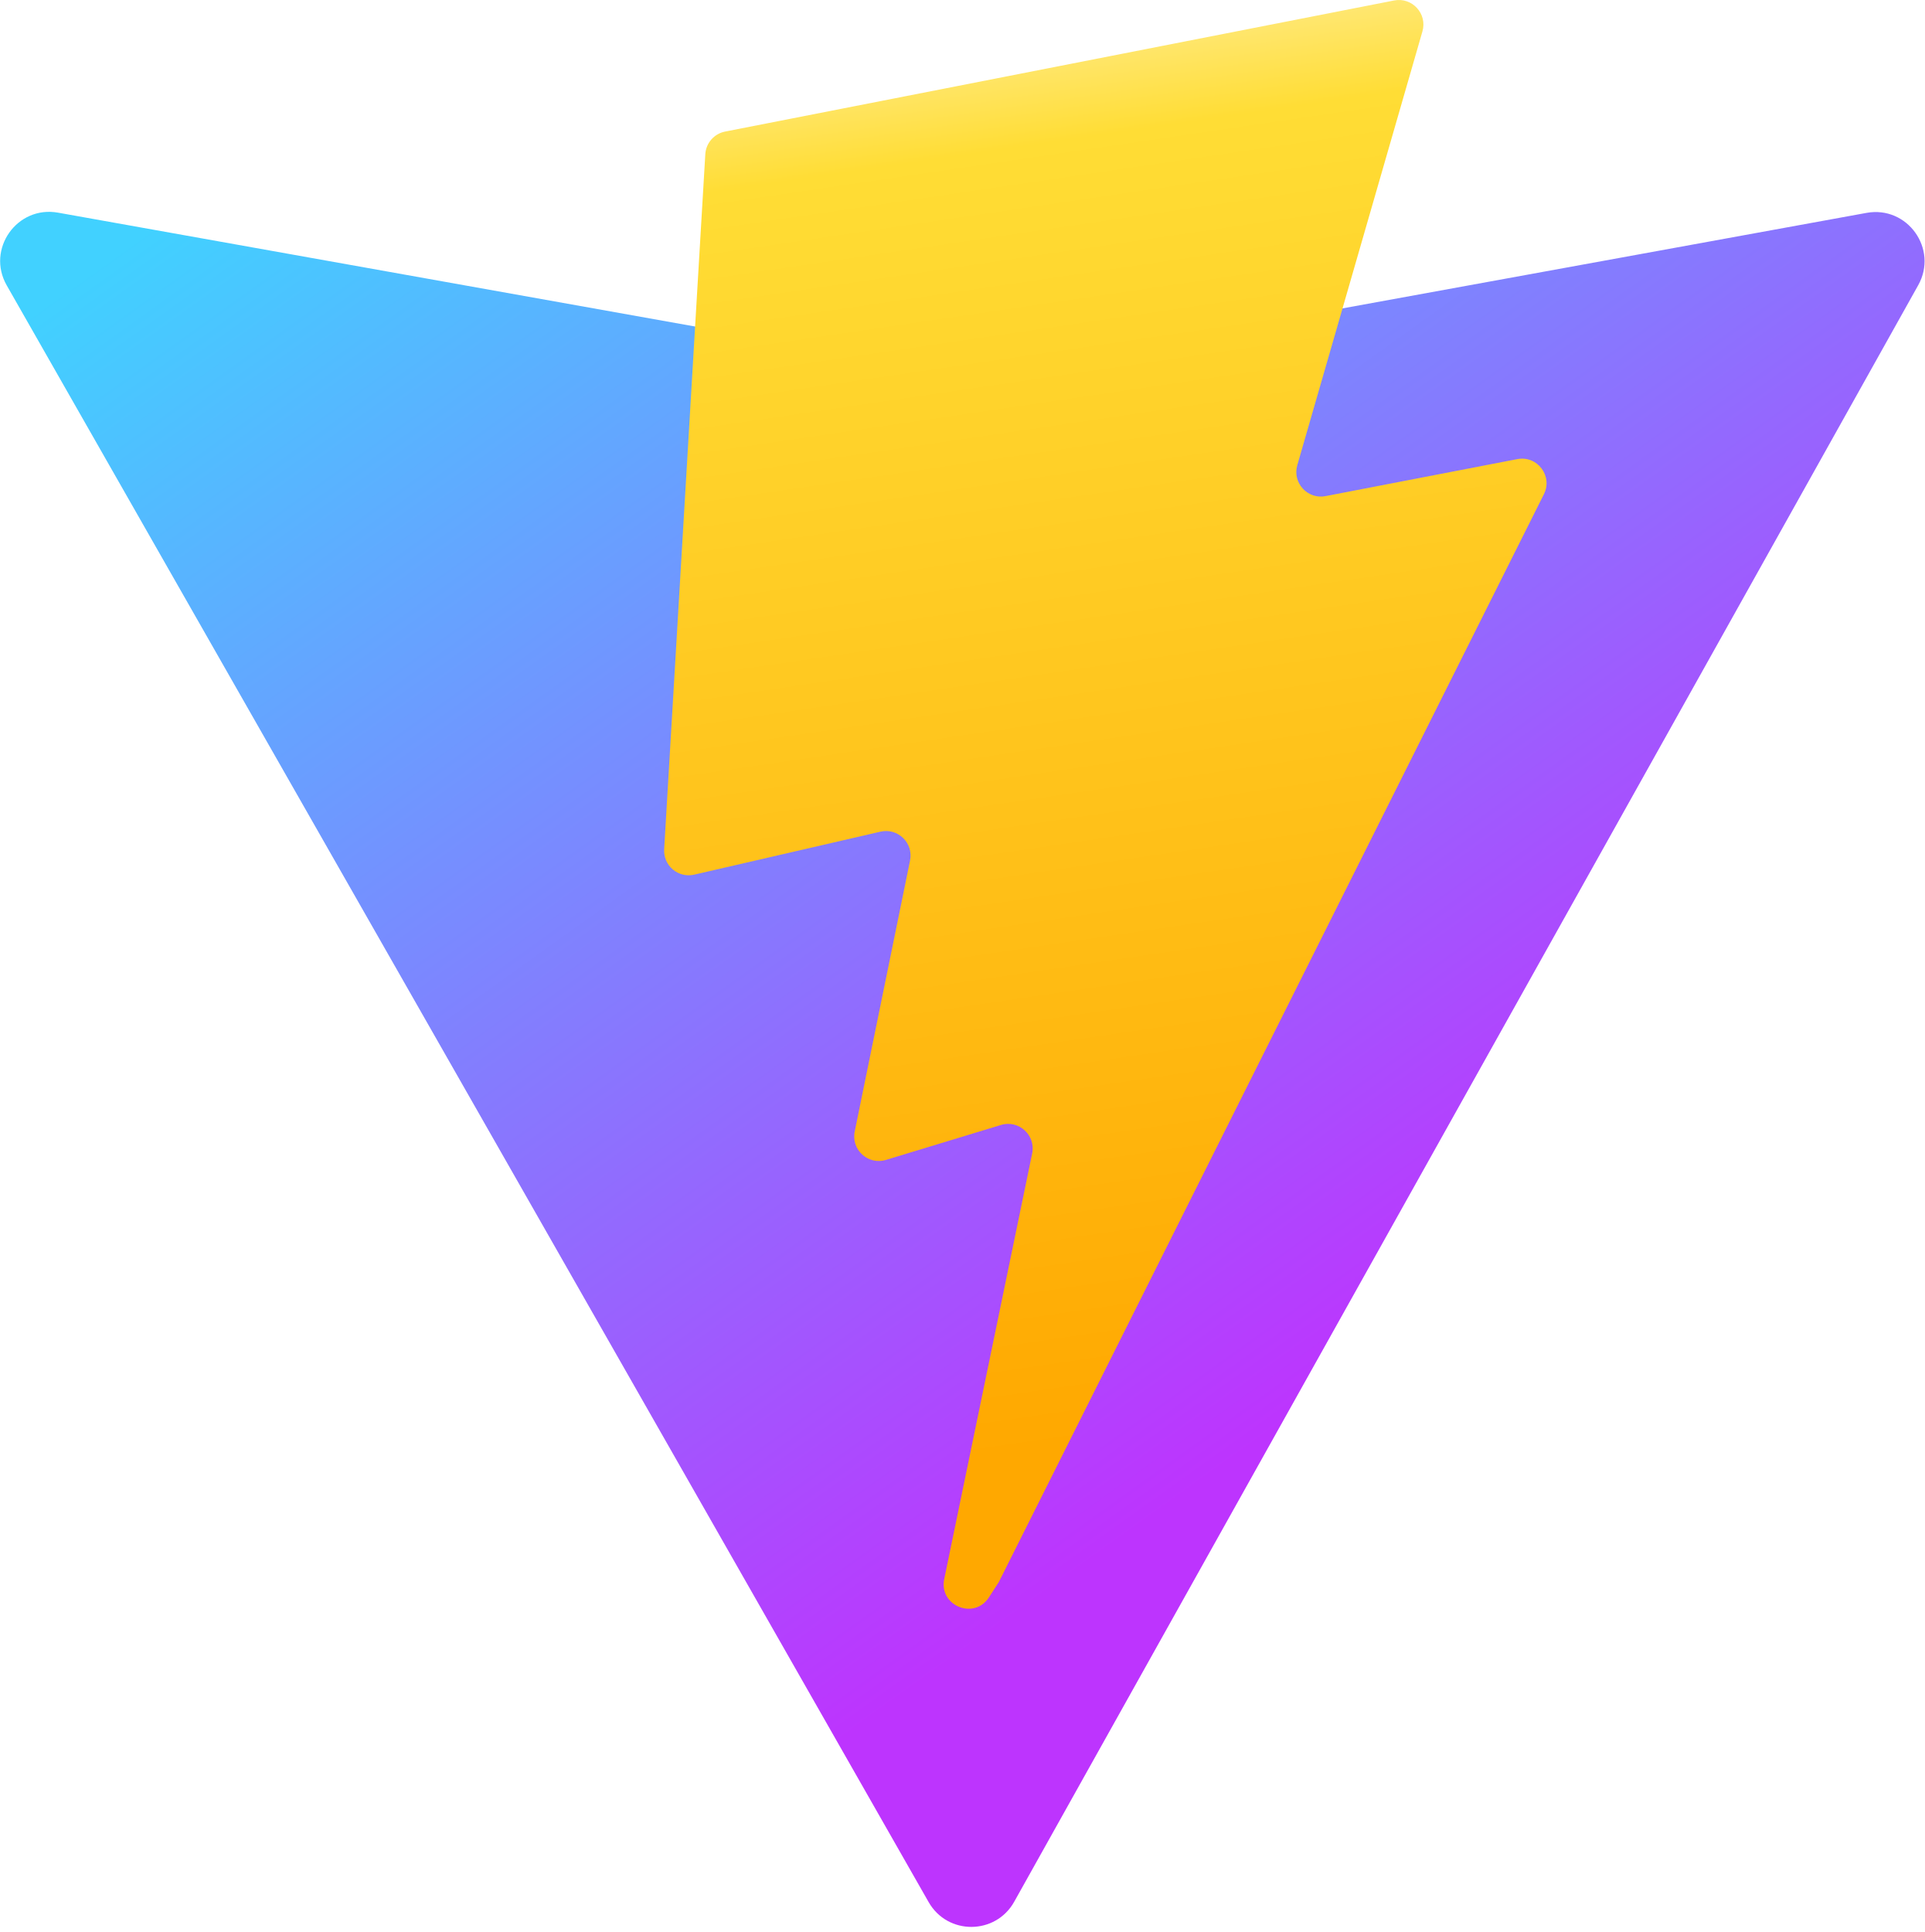
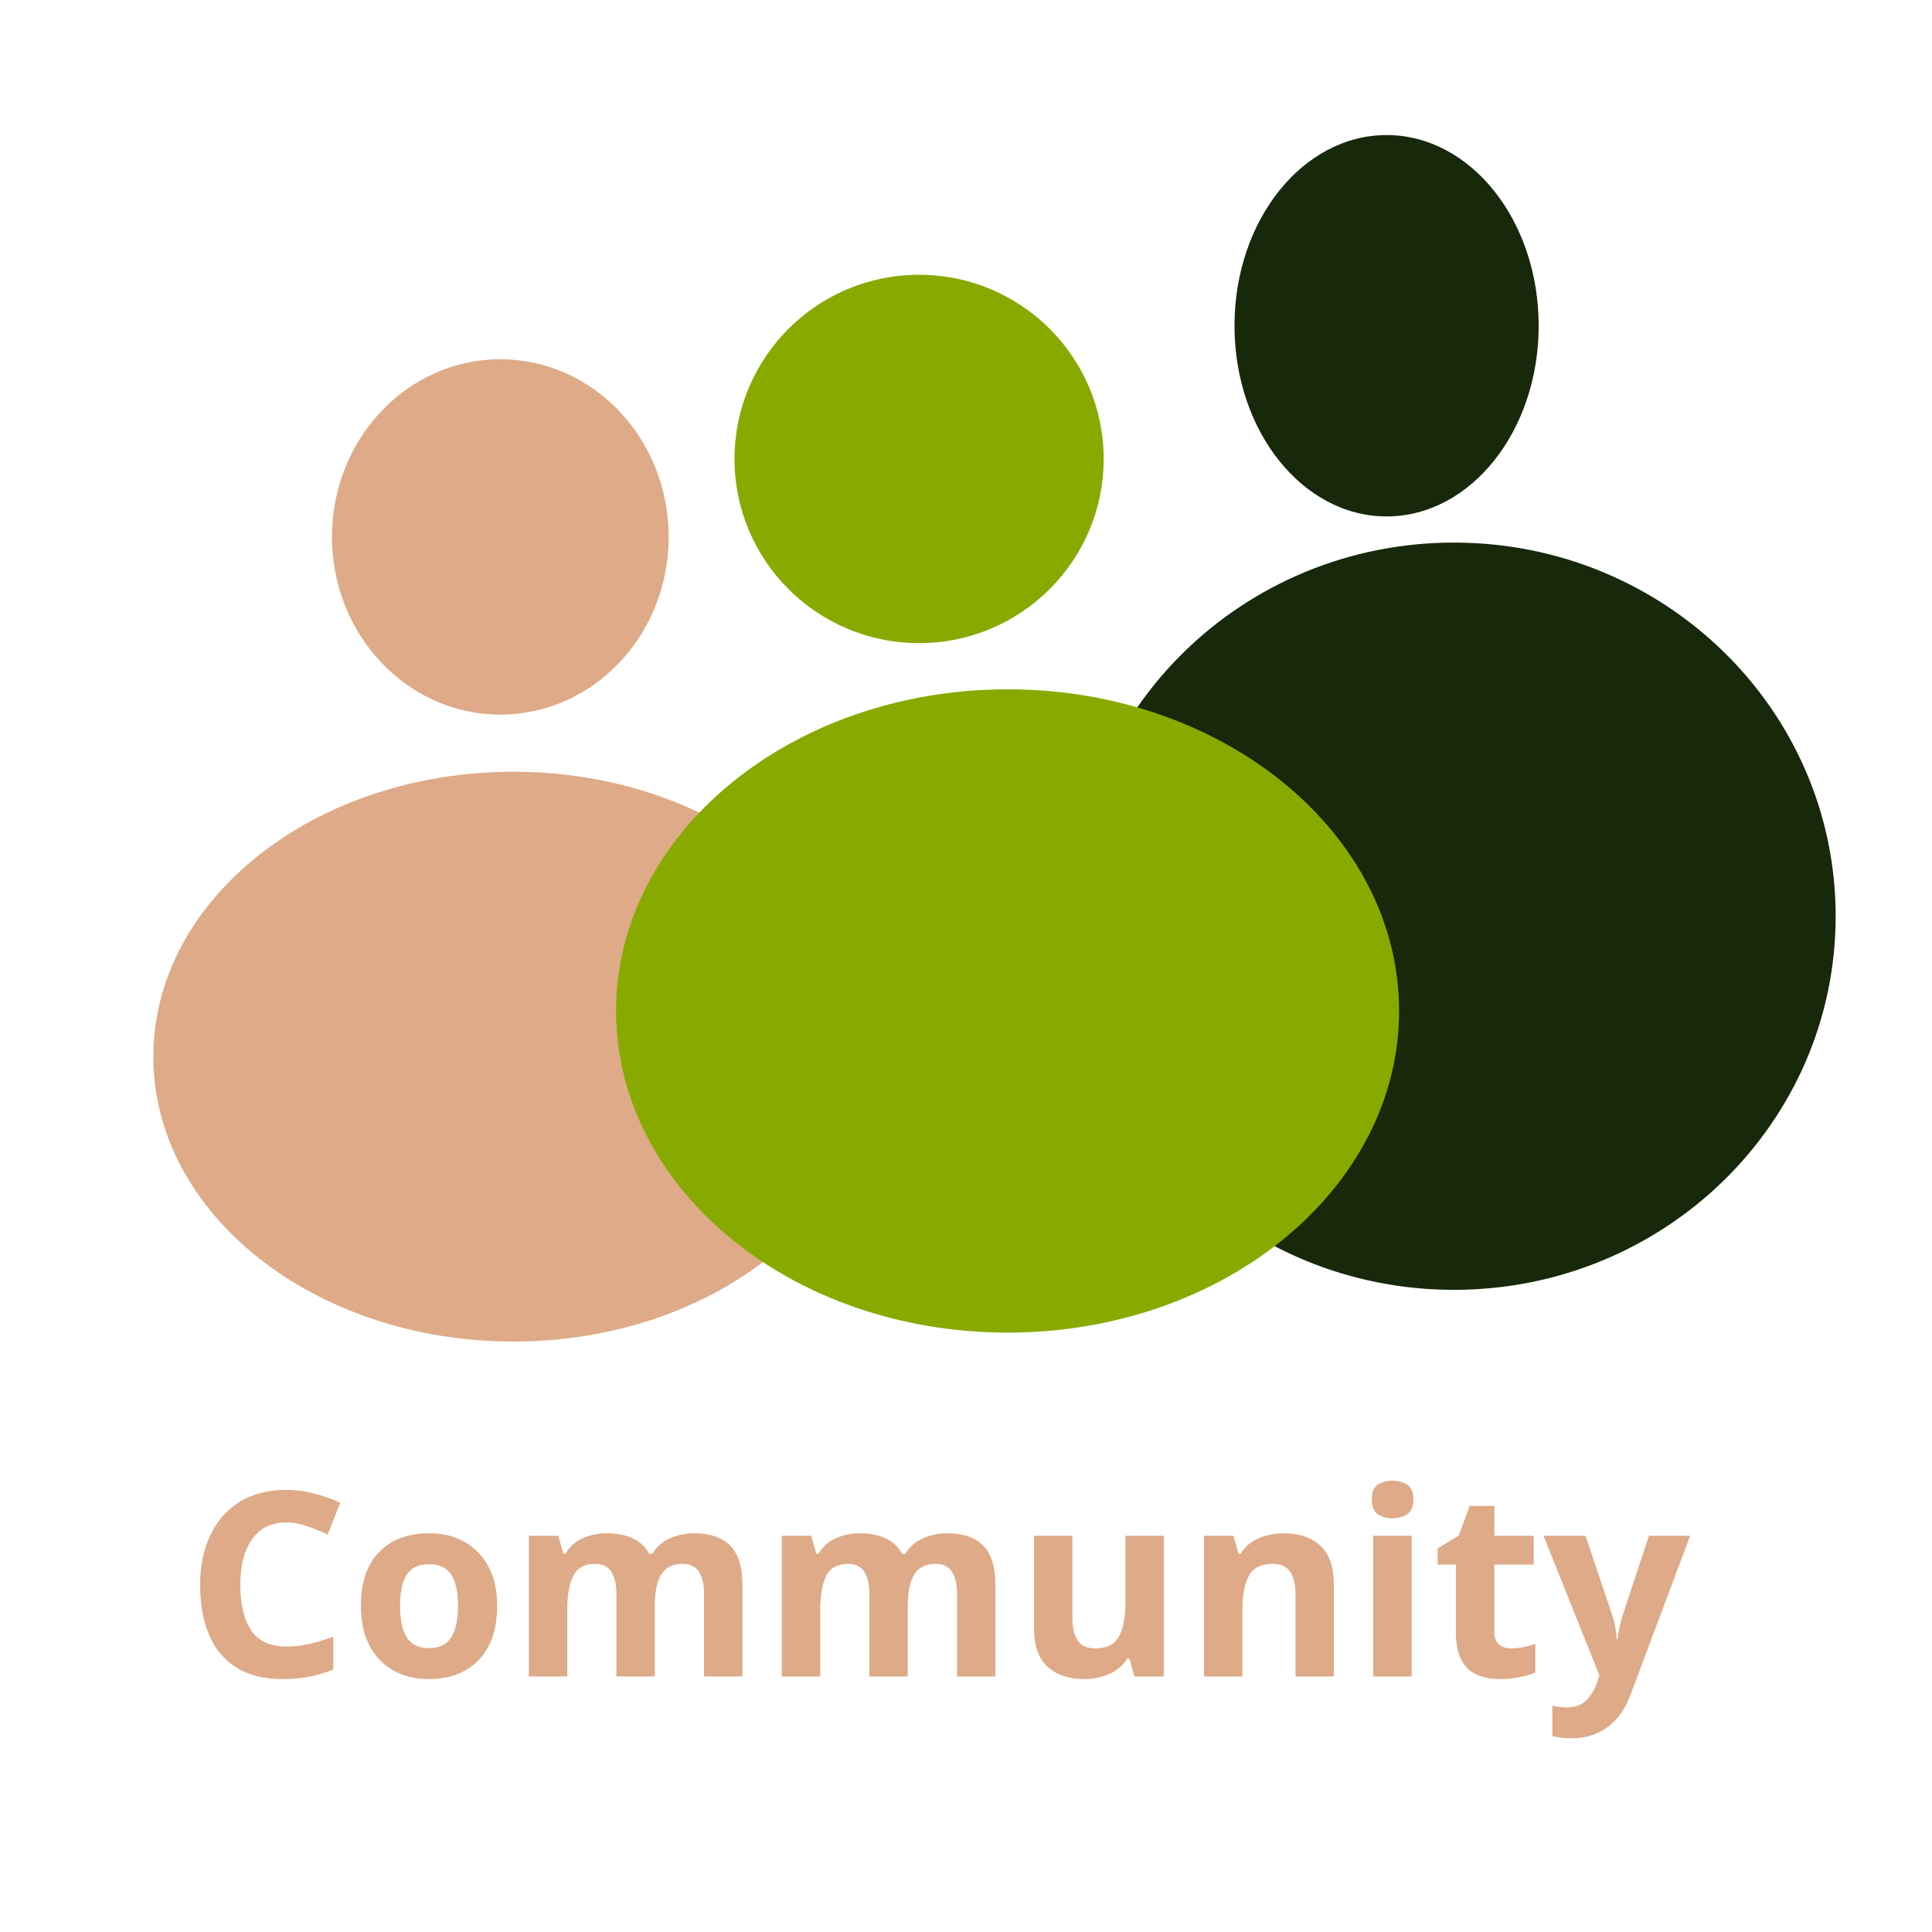
- <svg xmlns="http://www.w3.org/2000/svg" aria-hidden="true" role="img" class="iconify iconify--logos" width="31.88" height="32" preserveAspectRatio="xMidYMid meet" viewBox="0 0 256 257">
-   <defs>
-     <linearGradient id="IconifyId1813088fe1fbc01fb466" x1="-.828%" x2="57.636%" y1="7.652%" y2="78.411%">
-       <stop offset="0%" stop-color="#41D1FF" />
-       <stop offset="100%" stop-color="#BD34FE" />
-     </linearGradient>
-     <linearGradient id="IconifyId1813088fe1fbc01fb467" x1="43.376%" x2="50.316%" y1="2.242%" y2="89.03%">
-       <stop offset="0%" stop-color="#FFEA83" />
-       <stop offset="8.333%" stop-color="#FFDD35" />
-       <stop offset="100%" stop-color="#FFA800" />
-     </linearGradient>
+ <svg xmlns="http://www.w3.org/2000/svg" width="1000" height="1000" viewBox="0 0 264.583 264.583" version="1.1" id="svg1">
+   <defs id="defs1">
+     <rect x="102.581" y="151.349" width="686.115" height="803.831" id="rect1" />
  </defs>
-   <path fill="url(#IconifyId1813088fe1fbc01fb466)" d="M255.153 37.938L134.897 252.976c-2.483 4.44-8.862 4.466-11.382.048L.875 37.958c-2.746-4.814 1.371-10.646 6.827-9.67l120.385 21.517a6.537 6.537 0 0 0 2.322-.004l117.867-21.483c5.438-.991 9.574 4.796 6.877 9.62Z" />
-   <path fill="url(#IconifyId1813088fe1fbc01fb467)" d="M185.432.063L96.44 17.501a3.268 3.268 0 0 0-2.634 3.014l-5.474 92.456a3.268 3.268 0 0 0 3.997 3.378l24.777-5.718c2.318-.535 4.413 1.507 3.936 3.838l-7.361 36.047c-.495 2.426 1.782 4.5 4.151 3.78l15.304-4.649c2.372-.72 4.652 1.36 4.15 3.788l-11.698 56.621c-.732 3.542 3.979 5.473 5.943 2.437l1.313-2.028l72.516-144.72c1.215-2.423-.88-5.186-3.54-4.672l-25.505 4.922c-2.396.462-4.435-1.77-3.759-4.114l16.646-57.705c.677-2.35-1.37-4.583-3.769-4.113Z" />
+   <g id="layer1">
+     <ellipse style="fill:#deaa87;stroke-width:0.236" id="path3" cx="68.52" cy="73.531" rx="23.053" ry="24.334" />
+     <ellipse style="fill:#deaa87;stroke-width:0.437" id="path3-1" cx="70.305" cy="144.706" rx="49.304" ry="39.017" />
+     <ellipse style="fill:#88aa00;stroke-width:0.251" id="path3-8" cx="125.868" cy="62.852" rx="25.277" ry="25.223" />
+     <ellipse style="fill:#17280b;stroke-width:0.232" id="path3-0" cx="189.89" cy="44.61" rx="20.828" ry="26.113" />
+     <ellipse style="fill:#17280b;stroke-width:0.265" id="path4" cx="199.11" cy="125.473" rx="52.28" ry="51.168" />
+     <ellipse style="fill:#88aa00;stroke-width:0.249" id="path4-2" cx="137.987" cy="138.448" rx="53.615" ry="44.049" />
+     <text xml:space="preserve" style="font-style:normal;font-variant:normal;font-weight:normal;font-stretch:normal;font-size:35.278px;font-family:Mshtakan;-inkscape-font-specification:Mshtakan;fill:#deaa87;stroke-width:0.265" x="25.361" y="229.588" id="text4">
+       <tspan id="tspan4" style="font-style:normal;font-variant:normal;font-weight:bold;font-stretch:normal;font-size:35.278px;font-family:Rockwell;-inkscape-font-specification:'Rockwell Bold';stroke-width:0.265" x="25.361" y="229.588">Community</tspan>
+     </text>
+   </g>
</svg>
